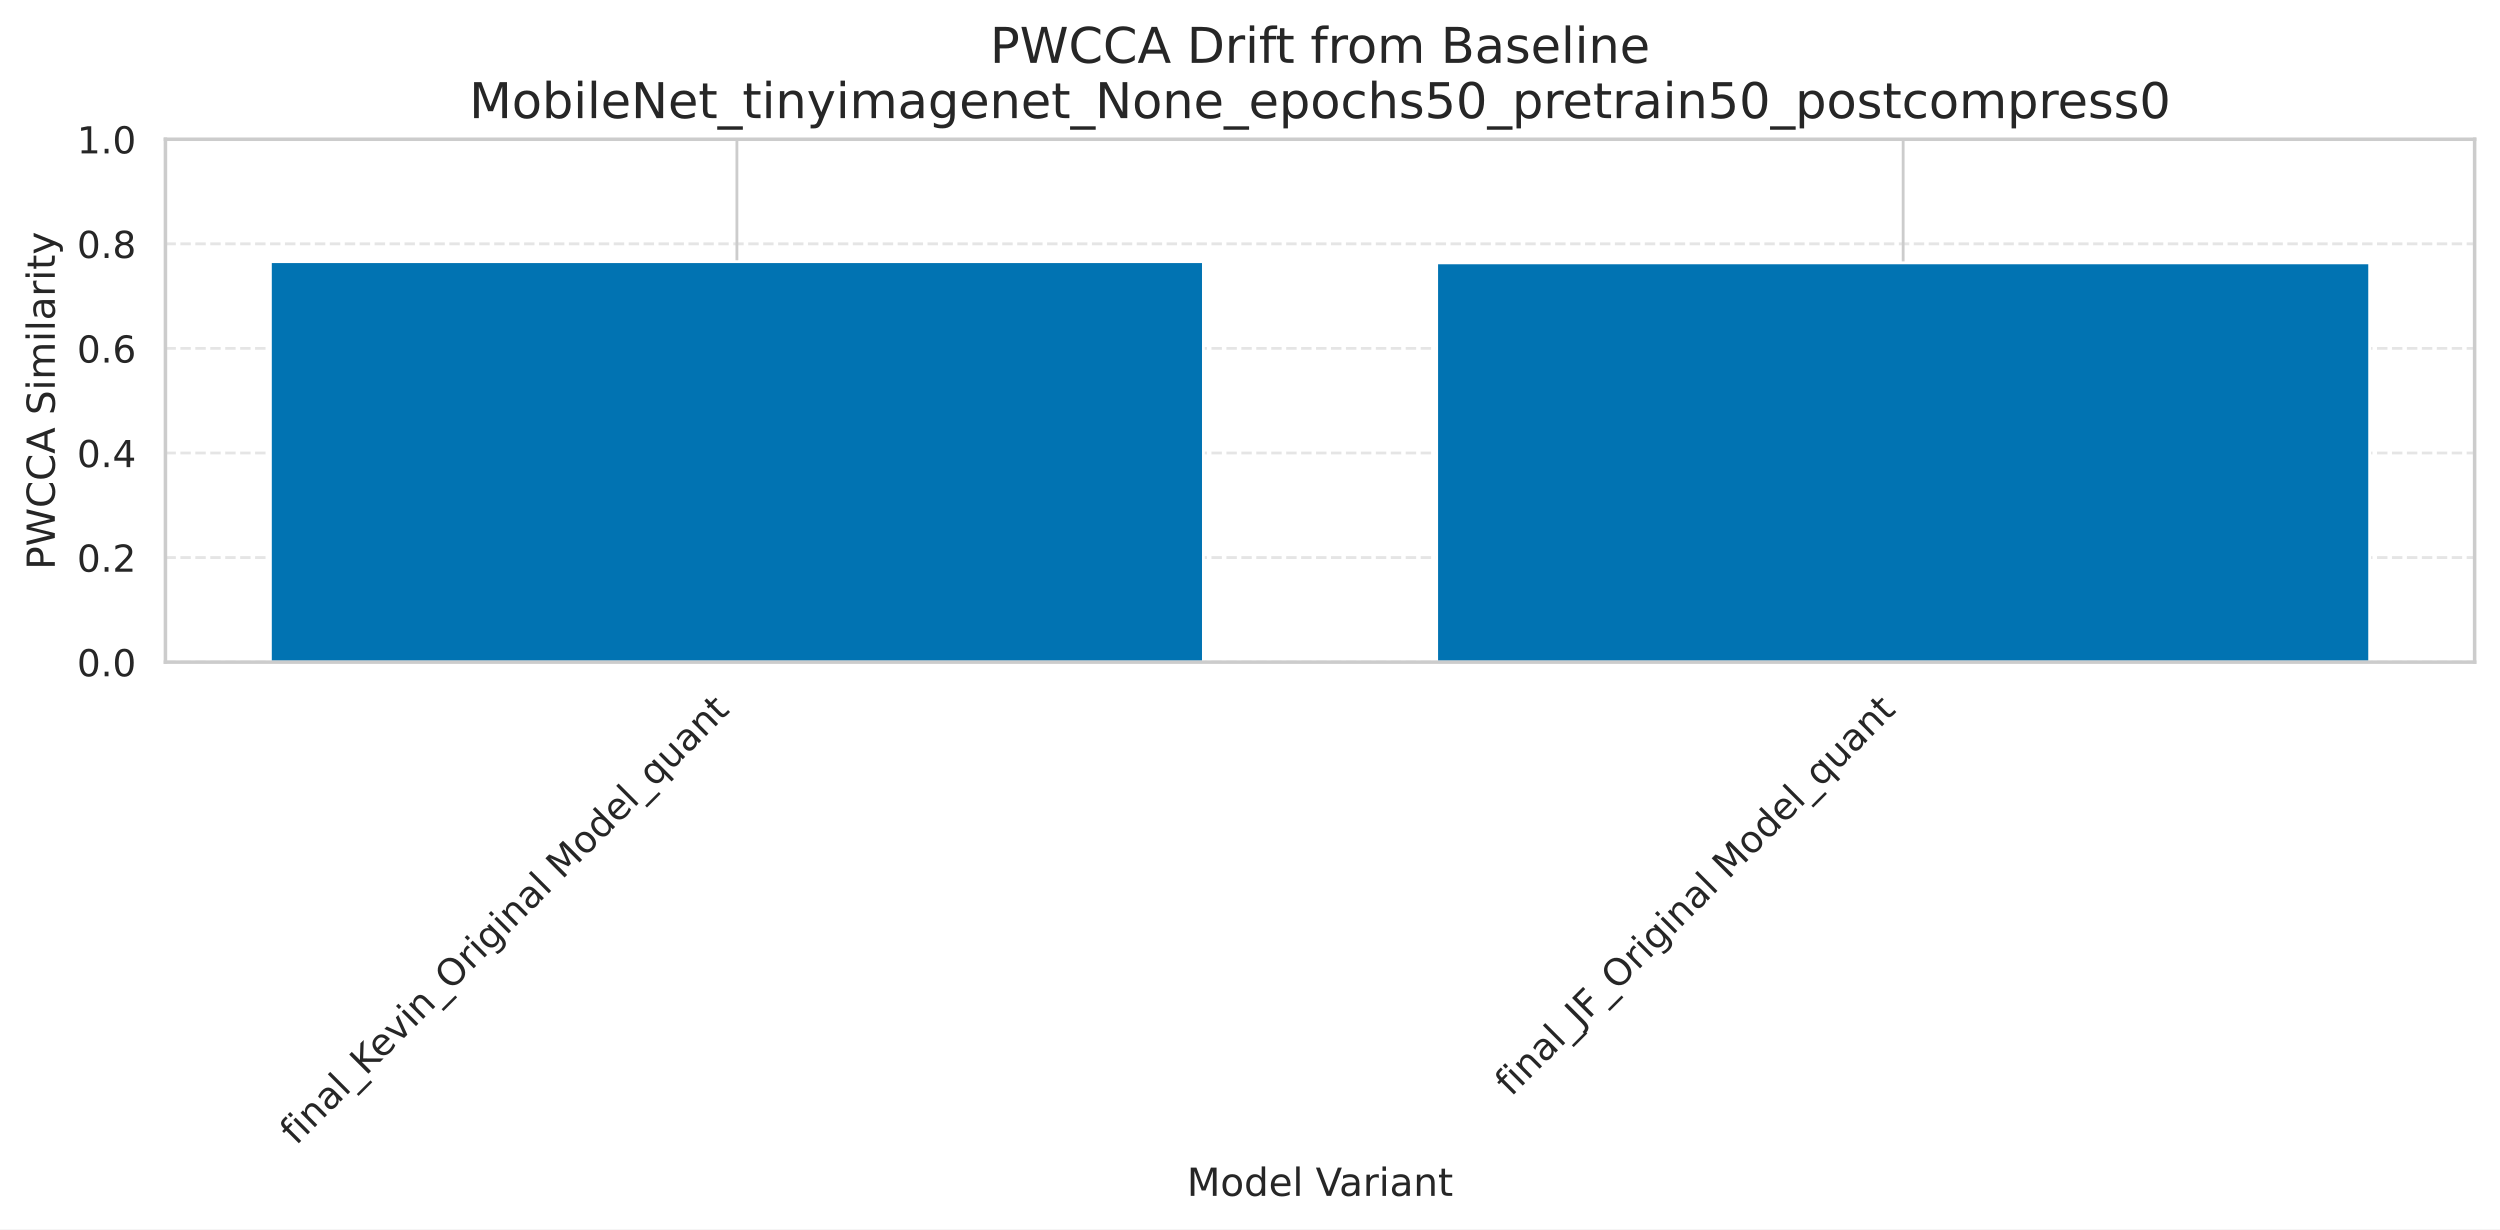
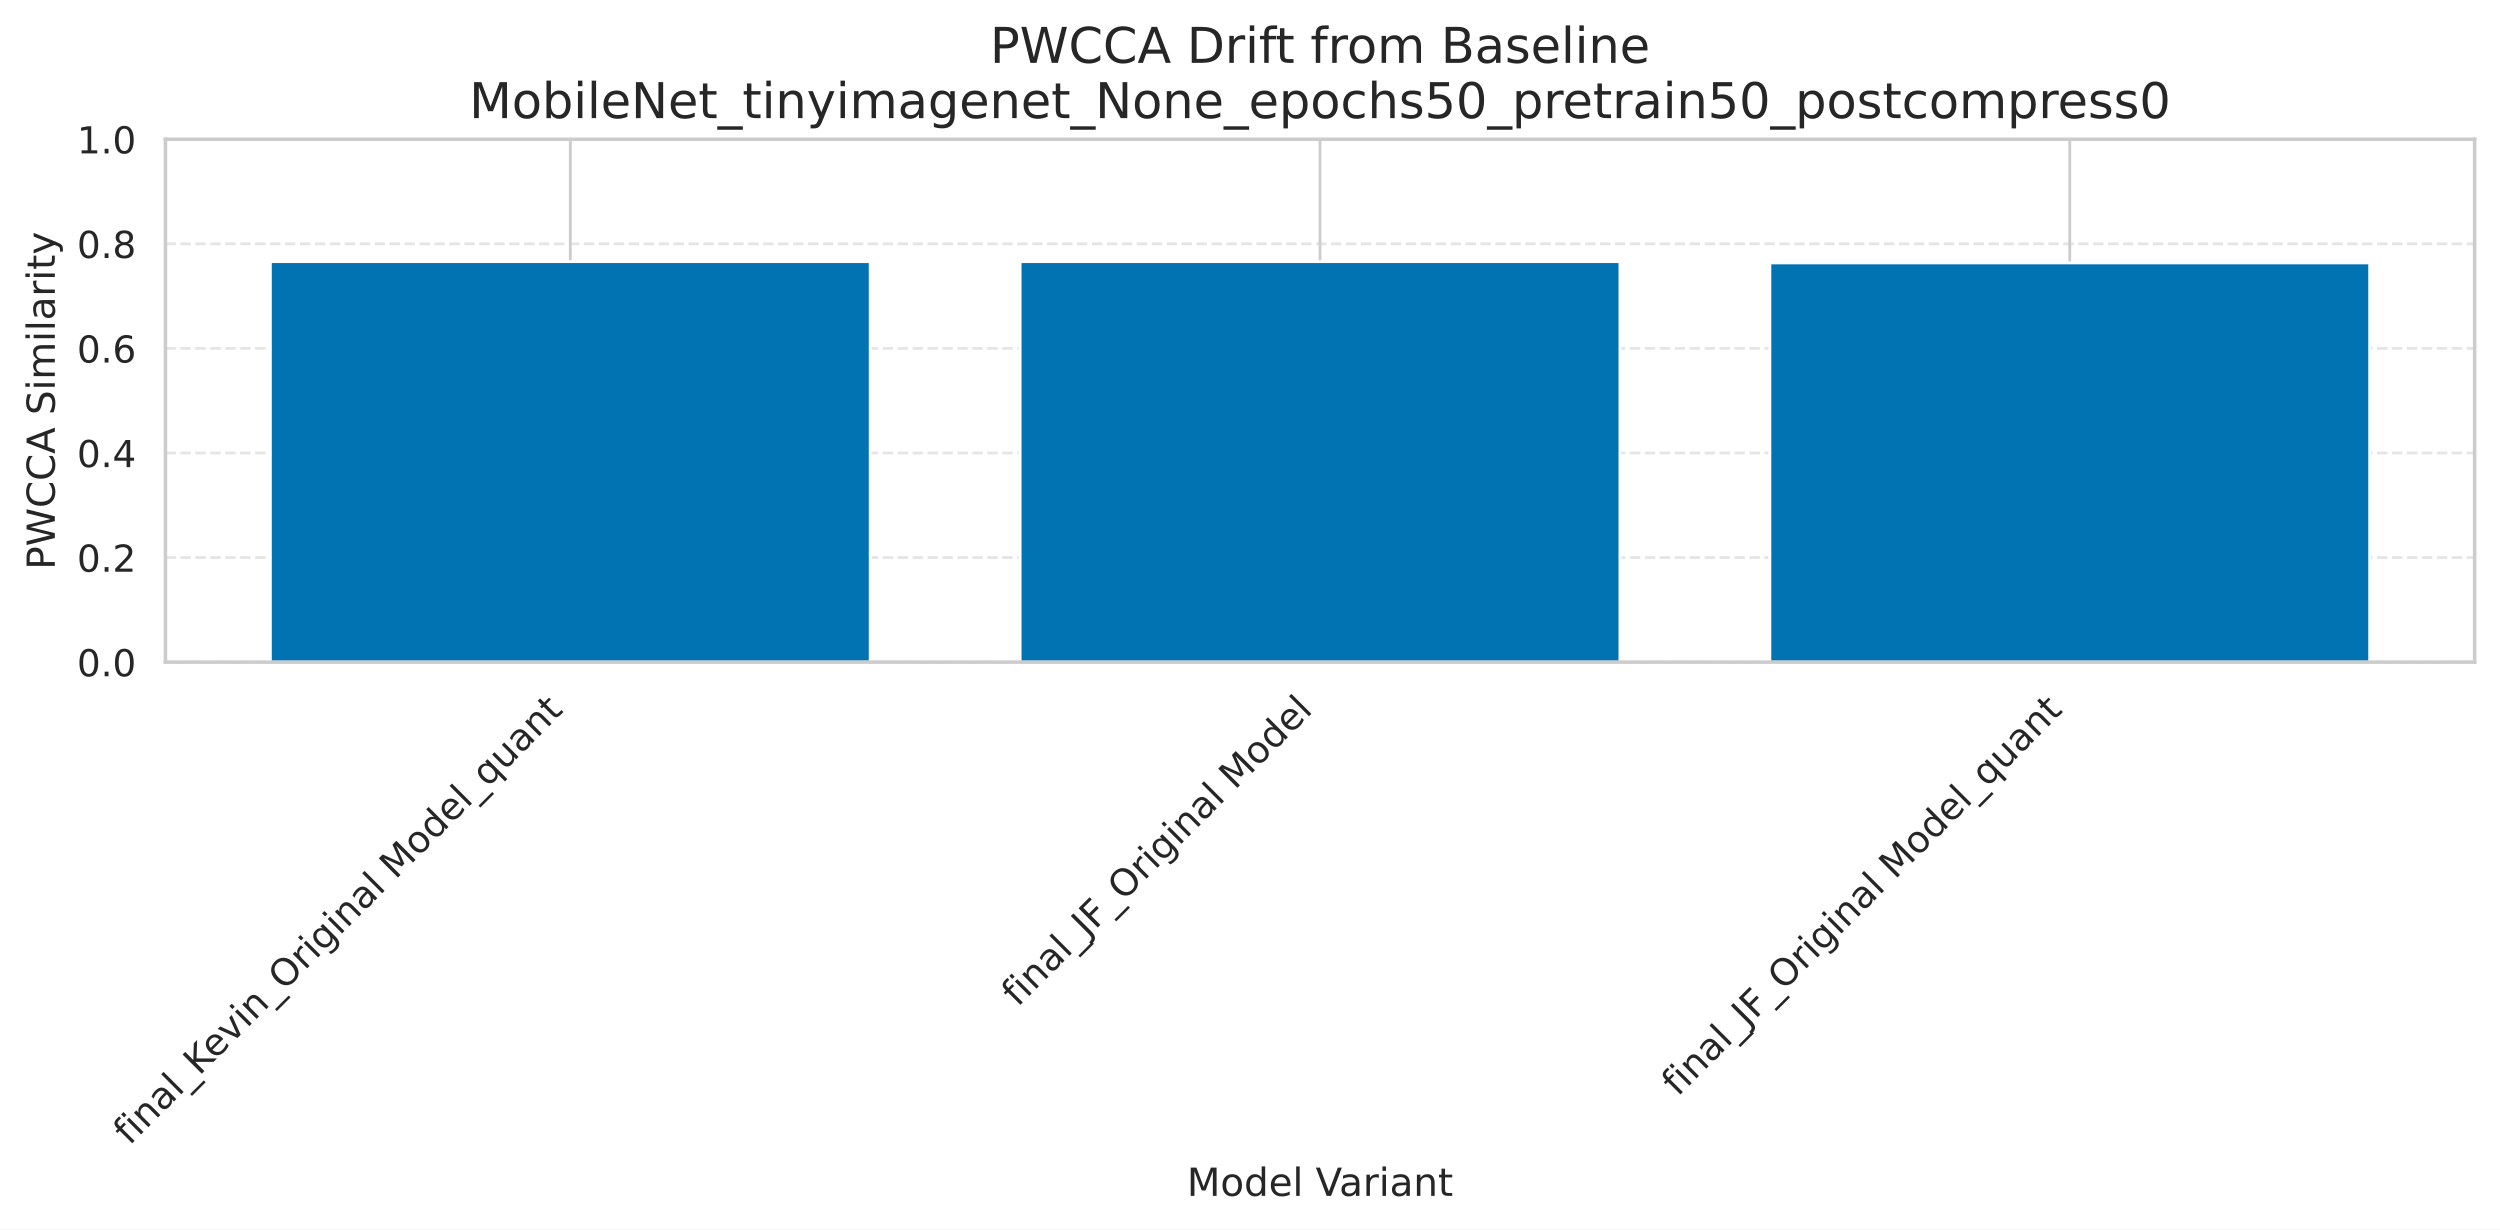
<svg xmlns="http://www.w3.org/2000/svg" xmlns:xlink="http://www.w3.org/1999/xlink" width="709.356pt" height="348.811pt" viewBox="0 0 709.356 348.811" version="1.1">
  <defs>
    <style type="text/css">*{stroke-linejoin: round; stroke-linecap: butt}</style>
  </defs>
  <g id="figure_1">
    <g id="patch_1">
      <path d="M 0 348.811  L 709.356 348.811  L 709.356 0  L 0 0  z " style="fill: #ffffff" />
    </g>
    <g id="axes_1">
      <g id="patch_2">
        <path d="M 46.94 187.879  L 702.156 187.879  L 702.156 39.515  L 46.94 39.515  z " style="fill: #ffffff" />
      </g>
      <g id="matplotlib.axis_1">
        <g id="xtick_1">
          <g id="line2d_1">
-             <path d="M 209.089 187.879  L 209.089 39.515  " clip-path="url(#pfbb8d141b7)" style="fill: none; stroke: #cccccc; stroke-width: 0.8; stroke-linecap: round" />
+             <path d="M 161.815 187.879  L 161.815 39.515  " clip-path="url(#pe1e73bb35a)" style="fill: none; stroke: #cccccc; stroke-width: 0.8; stroke-linecap: round" />
          </g>
          <g id="text_1">
-             <g style="fill: #262626" transform="translate(83.97653 325.2047) rotate(-45) scale(0.1056 -0.1056)">
+             <g style="fill: #262626" transform="translate(36.70259 325.2047) rotate(-45) scale(0.1056 -0.1056)">
              <defs>
                <path id="DejaVuSans-66" d="M 2375 4863  L 2375 4384  L 1825 4384  Q 1516 4384 1395 4259  Q 1275 4134 1275 3809  L 1275 3500  L 2222 3500  L 2222 3053  L 1275 3053  L 1275 0  L 697 0  L 697 3053  L 147 3053  L 147 3500  L 697 3500  L 697 3744  Q 697 4328 969 4595  Q 1241 4863 1831 4863  L 2375 4863  z " transform="scale(0.015625)" />
                <path id="DejaVuSans-69" d="M 603 3500  L 1178 3500  L 1178 0  L 603 0  L 603 3500  z M 603 4863  L 1178 4863  L 1178 4134  L 603 4134  L 603 4863  z " transform="scale(0.015625)" />
                <path id="DejaVuSans-6e" d="M 3513 2113  L 3513 0  L 2938 0  L 2938 2094  Q 2938 2591 2744 2837  Q 2550 3084 2163 3084  Q 1697 3084 1428 2787  Q 1159 2491 1159 1978  L 1159 0  L 581 0  L 581 3500  L 1159 3500  L 1159 2956  Q 1366 3272 1645 3428  Q 1925 3584 2291 3584  Q 2894 3584 3203 3211  Q 3513 2838 3513 2113  z " transform="scale(0.015625)" />
                <path id="DejaVuSans-61" d="M 2194 1759  Q 1497 1759 1228 1600  Q 959 1441 959 1056  Q 959 750 1161 570  Q 1363 391 1709 391  Q 2188 391 2477 730  Q 2766 1069 2766 1631  L 2766 1759  L 2194 1759  z M 3341 1997  L 3341 0  L 2766 0  L 2766 531  Q 2569 213 2275 61  Q 1981 -91 1556 -91  Q 1019 -91 701 211  Q 384 513 384 1019  Q 384 1609 779 1909  Q 1175 2209 1959 2209  L 2766 2209  L 2766 2266  Q 2766 2663 2505 2880  Q 2244 3097 1772 3097  Q 1472 3097 1187 3025  Q 903 2953 641 2809  L 641 3341  Q 956 3463 1253 3523  Q 1550 3584 1831 3584  Q 2591 3584 2966 3190  Q 3341 2797 3341 1997  z " transform="scale(0.015625)" />
                <path id="DejaVuSans-6c" d="M 603 4863  L 1178 4863  L 1178 0  L 603 0  L 603 4863  z " transform="scale(0.015625)" />
                <path id="DejaVuSans-5f" d="M 3263 -1063  L 3263 -1509  L -63 -1509  L -63 -1063  L 3263 -1063  z " transform="scale(0.015625)" />
                <path id="DejaVuSans-4b" d="M 628 4666  L 1259 4666  L 1259 2694  L 3353 4666  L 4166 4666  L 1850 2491  L 4331 0  L 3500 0  L 1259 2247  L 1259 0  L 628 0  L 628 4666  z " transform="scale(0.015625)" />
                <path id="DejaVuSans-65" d="M 3597 1894  L 3597 1613  L 953 1613  Q 991 1019 1311 708  Q 1631 397 2203 397  Q 2534 397 2845 478  Q 3156 559 3463 722  L 3463 178  Q 3153 47 2828 -22  Q 2503 -91 2169 -91  Q 1331 -91 842 396  Q 353 884 353 1716  Q 353 2575 817 3079  Q 1281 3584 2069 3584  Q 2775 3584 3186 3129  Q 3597 2675 3597 1894  z M 3022 2063  Q 3016 2534 2758 2815  Q 2500 3097 2075 3097  Q 1594 3097 1305 2825  Q 1016 2553 972 2059  L 3022 2063  z " transform="scale(0.015625)" />
                <path id="DejaVuSans-76" d="M 191 3500  L 800 3500  L 1894 563  L 2988 3500  L 3597 3500  L 2284 0  L 1503 0  L 191 3500  z " transform="scale(0.015625)" />
                <path id="DejaVuSans-4f" d="M 2522 4238  Q 1834 4238 1429 3725  Q 1025 3213 1025 2328  Q 1025 1447 1429 934  Q 1834 422 2522 422  Q 3209 422 3611 934  Q 4013 1447 4013 2328  Q 4013 3213 3611 3725  Q 3209 4238 2522 4238  z M 2522 4750  Q 3503 4750 4090 4092  Q 4678 3434 4678 2328  Q 4678 1225 4090 567  Q 3503 -91 2522 -91  Q 1538 -91 948 565  Q 359 1222 359 2328  Q 359 3434 948 4092  Q 1538 4750 2522 4750  z " transform="scale(0.015625)" />
                <path id="DejaVuSans-72" d="M 2631 2963  Q 2534 3019 2420 3045  Q 2306 3072 2169 3072  Q 1681 3072 1420 2755  Q 1159 2438 1159 1844  L 1159 0  L 581 0  L 581 3500  L 1159 3500  L 1159 2956  Q 1341 3275 1631 3429  Q 1922 3584 2338 3584  Q 2397 3584 2469 3576  Q 2541 3569 2628 3553  L 2631 2963  z " transform="scale(0.015625)" />
                <path id="DejaVuSans-67" d="M 2906 1791  Q 2906 2416 2648 2759  Q 2391 3103 1925 3103  Q 1463 3103 1205 2759  Q 947 2416 947 1791  Q 947 1169 1205 825  Q 1463 481 1925 481  Q 2391 481 2648 825  Q 2906 1169 2906 1791  z M 3481 434  Q 3481 -459 3084 -895  Q 2688 -1331 1869 -1331  Q 1566 -1331 1297 -1286  Q 1028 -1241 775 -1147  L 775 -588  Q 1028 -725 1275 -790  Q 1522 -856 1778 -856  Q 2344 -856 2625 -561  Q 2906 -266 2906 331  L 2906 616  Q 2728 306 2450 153  Q 2172 0 1784 0  Q 1141 0 747 490  Q 353 981 353 1791  Q 353 2603 747 3093  Q 1141 3584 1784 3584  Q 2172 3584 2450 3431  Q 2728 3278 2906 2969  L 2906 3500  L 3481 3500  L 3481 434  z " transform="scale(0.015625)" />
                <path id="DejaVuSans-20" transform="scale(0.015625)" />
                <path id="DejaVuSans-4d" d="M 628 4666  L 1569 4666  L 2759 1491  L 3956 4666  L 4897 4666  L 4897 0  L 4281 0  L 4281 4097  L 3078 897  L 2444 897  L 1241 4097  L 1241 0  L 628 0  L 628 4666  z " transform="scale(0.015625)" />
                <path id="DejaVuSans-6f" d="M 1959 3097  Q 1497 3097 1228 2736  Q 959 2375 959 1747  Q 959 1119 1226 758  Q 1494 397 1959 397  Q 2419 397 2687 759  Q 2956 1122 2956 1747  Q 2956 2369 2687 2733  Q 2419 3097 1959 3097  z M 1959 3584  Q 2709 3584 3137 3096  Q 3566 2609 3566 1747  Q 3566 888 3137 398  Q 2709 -91 1959 -91  Q 1206 -91 779 398  Q 353 888 353 1747  Q 353 2609 779 3096  Q 1206 3584 1959 3584  z " transform="scale(0.015625)" />
                <path id="DejaVuSans-64" d="M 2906 2969  L 2906 4863  L 3481 4863  L 3481 0  L 2906 0  L 2906 525  Q 2725 213 2448 61  Q 2172 -91 1784 -91  Q 1150 -91 751 415  Q 353 922 353 1747  Q 353 2572 751 3078  Q 1150 3584 1784 3584  Q 2172 3584 2448 3432  Q 2725 3281 2906 2969  z M 947 1747  Q 947 1113 1208 752  Q 1469 391 1925 391  Q 2381 391 2643 752  Q 2906 1113 2906 1747  Q 2906 2381 2643 2742  Q 2381 3103 1925 3103  Q 1469 3103 1208 2742  Q 947 2381 947 1747  z " transform="scale(0.015625)" />
                <path id="DejaVuSans-71" d="M 947 1747  Q 947 1113 1208 752  Q 1469 391 1925 391  Q 2381 391 2643 752  Q 2906 1113 2906 1747  Q 2906 2381 2643 2742  Q 2381 3103 1925 3103  Q 1469 3103 1208 2742  Q 947 2381 947 1747  z M 2906 525  Q 2725 213 2448 61  Q 2172 -91 1784 -91  Q 1150 -91 751 415  Q 353 922 353 1747  Q 353 2572 751 3078  Q 1150 3584 1784 3584  Q 2172 3584 2448 3432  Q 2725 3281 2906 2969  L 2906 3500  L 3481 3500  L 3481 -1331  L 2906 -1331  L 2906 525  z " transform="scale(0.015625)" />
                <path id="DejaVuSans-75" d="M 544 1381  L 544 3500  L 1119 3500  L 1119 1403  Q 1119 906 1312 657  Q 1506 409 1894 409  Q 2359 409 2629 706  Q 2900 1003 2900 1516  L 2900 3500  L 3475 3500  L 3475 0  L 2900 0  L 2900 538  Q 2691 219 2414 64  Q 2138 -91 1772 -91  Q 1169 -91 856 284  Q 544 659 544 1381  z M 1991 3584  L 1991 3584  z " transform="scale(0.015625)" />
                <path id="DejaVuSans-74" d="M 1172 4494  L 1172 3500  L 2356 3500  L 2356 3053  L 1172 3053  L 1172 1153  Q 1172 725 1289 603  Q 1406 481 1766 481  L 2356 481  L 2356 0  L 1766 0  Q 1100 0 847 248  Q 594 497 594 1153  L 594 3053  L 172 3053  L 172 3500  L 594 3500  L 594 4494  L 1172 4494  z " transform="scale(0.015625)" />
              </defs>
              <use xlink:href="#DejaVuSans-66" />
              <use xlink:href="#DejaVuSans-69" transform="translate(35.20508 0)" />
              <use xlink:href="#DejaVuSans-6e" transform="translate(62.98828 0)" />
              <use xlink:href="#DejaVuSans-61" transform="translate(126.3672 0)" />
              <use xlink:href="#DejaVuSans-6c" transform="translate(187.6465 0)" />
              <use xlink:href="#DejaVuSans-5f" transform="translate(215.4297 0)" />
              <use xlink:href="#DejaVuSans-4b" transform="translate(265.4297 0)" />
              <use xlink:href="#DejaVuSans-65" transform="translate(326.0059 0)" />
              <use xlink:href="#DejaVuSans-76" transform="translate(387.5293 0)" />
              <use xlink:href="#DejaVuSans-69" transform="translate(446.709 0)" />
              <use xlink:href="#DejaVuSans-6e" transform="translate(474.4922 0)" />
              <use xlink:href="#DejaVuSans-5f" transform="translate(537.8711 0)" />
              <use xlink:href="#DejaVuSans-4f" transform="translate(587.8711 0)" />
              <use xlink:href="#DejaVuSans-72" transform="translate(666.582 0)" />
              <use xlink:href="#DejaVuSans-69" transform="translate(707.6953 0)" />
              <use xlink:href="#DejaVuSans-67" transform="translate(735.4785 0)" />
              <use xlink:href="#DejaVuSans-69" transform="translate(798.9551 0)" />
              <use xlink:href="#DejaVuSans-6e" transform="translate(826.7383 0)" />
              <use xlink:href="#DejaVuSans-61" transform="translate(890.1172 0)" />
              <use xlink:href="#DejaVuSans-6c" transform="translate(951.3965 0)" />
              <use xlink:href="#DejaVuSans-20" transform="translate(979.1797 0)" />
              <use xlink:href="#DejaVuSans-4d" transform="translate(1010.967 0)" />
              <use xlink:href="#DejaVuSans-6f" transform="translate(1097.246 0)" />
              <use xlink:href="#DejaVuSans-64" transform="translate(1158.428 0)" />
              <use xlink:href="#DejaVuSans-65" transform="translate(1221.904 0)" />
              <use xlink:href="#DejaVuSans-6c" transform="translate(1283.428 0)" />
              <use xlink:href="#DejaVuSans-5f" transform="translate(1311.211 0)" />
              <use xlink:href="#DejaVuSans-71" transform="translate(1361.211 0)" />
              <use xlink:href="#DejaVuSans-75" transform="translate(1424.688 0)" />
              <use xlink:href="#DejaVuSans-61" transform="translate(1488.066 0)" />
              <use xlink:href="#DejaVuSans-6e" transform="translate(1549.346 0)" />
              <use xlink:href="#DejaVuSans-74" transform="translate(1612.725 0)" />
            </g>
          </g>
        </g>
        <g id="xtick_2">
          <g id="line2d_2">
-             <path d="M 540.007 187.879  L 540.007 39.515  " clip-path="url(#pfbb8d141b7)" style="fill: none; stroke: #cccccc; stroke-width: 0.8; stroke-linecap: round" />
+             <path d="M 374.548 187.879  L 374.548 39.515  " clip-path="url(#pe1e73bb35a)" style="fill: none; stroke: #cccccc; stroke-width: 0.8; stroke-linecap: round" />
          </g>
          <g id="text_2">
-             <g style="fill: #262626" transform="translate(428.7408 311.358) rotate(-45) scale(0.1056 -0.1056)">
+             <g style="fill: #262626" transform="translate(288.7237 285.9164) rotate(-45) scale(0.1056 -0.1056)">
              <defs>
                <path id="DejaVuSans-4a" d="M 628 4666  L 1259 4666  L 1259 325  Q 1259 -519 939 -900  Q 619 -1281 -91 -1281  L -331 -1281  L -331 -750  L -134 -750  Q 284 -750 456 -515  Q 628 -281 628 325  L 628 4666  z " transform="scale(0.015625)" />
                <path id="DejaVuSans-46" d="M 628 4666  L 3309 4666  L 3309 4134  L 1259 4134  L 1259 2759  L 3109 2759  L 3109 2228  L 1259 2228  L 1259 0  L 628 0  L 628 4666  z " transform="scale(0.015625)" />
              </defs>
+               <use xlink:href="#DejaVuSans-66" />
+               <use xlink:href="#DejaVuSans-69" transform="translate(35.20508 0)" />
+               <use xlink:href="#DejaVuSans-6e" transform="translate(62.98828 0)" />
+               <use xlink:href="#DejaVuSans-61" transform="translate(126.3672 0)" />
+               <use xlink:href="#DejaVuSans-6c" transform="translate(187.6465 0)" />
+               <use xlink:href="#DejaVuSans-5f" transform="translate(215.4297 0)" />
+               <use xlink:href="#DejaVuSans-4a" transform="translate(265.4297 0)" />
+               <use xlink:href="#DejaVuSans-46" transform="translate(294.9219 0)" />
+               <use xlink:href="#DejaVuSans-5f" transform="translate(352.4414 0)" />
+               <use xlink:href="#DejaVuSans-4f" transform="translate(402.4414 0)" />
+               <use xlink:href="#DejaVuSans-72" transform="translate(481.1523 0)" />
+               <use xlink:href="#DejaVuSans-69" transform="translate(522.2656 0)" />
+               <use xlink:href="#DejaVuSans-67" transform="translate(550.0488 0)" />
+               <use xlink:href="#DejaVuSans-69" transform="translate(613.5254 0)" />
+               <use xlink:href="#DejaVuSans-6e" transform="translate(641.3086 0)" />
+               <use xlink:href="#DejaVuSans-61" transform="translate(704.6875 0)" />
+               <use xlink:href="#DejaVuSans-6c" transform="translate(765.9668 0)" />
+               <use xlink:href="#DejaVuSans-20" transform="translate(793.75 0)" />
+               <use xlink:href="#DejaVuSans-4d" transform="translate(825.5371 0)" />
+               <use xlink:href="#DejaVuSans-6f" transform="translate(911.8164 0)" />
+               <use xlink:href="#DejaVuSans-64" transform="translate(972.998 0)" />
+               <use xlink:href="#DejaVuSans-65" transform="translate(1036.475 0)" />
+               <use xlink:href="#DejaVuSans-6c" transform="translate(1097.998 0)" />
+             </g>
+           </g>
+         </g>
+         <g id="xtick_3">
+           <g id="line2d_3">
+             <path d="M 587.281 187.879  L 587.281 39.515  " clip-path="url(#pe1e73bb35a)" style="fill: none; stroke: #cccccc; stroke-width: 0.8; stroke-linecap: round" />
+           </g>
+           <g id="text_3">
+             <g style="fill: #262626" transform="translate(476.0148 311.358) rotate(-45) scale(0.1056 -0.1056)">
              <use xlink:href="#DejaVuSans-66" />
              <use xlink:href="#DejaVuSans-69" transform="translate(35.20508 0)" />
              <use xlink:href="#DejaVuSans-6e" transform="translate(62.98828 0)" />
              <use xlink:href="#DejaVuSans-61" transform="translate(126.3672 0)" />
              <use xlink:href="#DejaVuSans-6c" transform="translate(187.6465 0)" />
              <use xlink:href="#DejaVuSans-5f" transform="translate(215.4297 0)" />
              <use xlink:href="#DejaVuSans-4a" transform="translate(265.4297 0)" />
              <use xlink:href="#DejaVuSans-46" transform="translate(294.9219 0)" />
              <use xlink:href="#DejaVuSans-5f" transform="translate(352.4414 0)" />
              <use xlink:href="#DejaVuSans-4f" transform="translate(402.4414 0)" />
              <use xlink:href="#DejaVuSans-72" transform="translate(481.1523 0)" />
              <use xlink:href="#DejaVuSans-69" transform="translate(522.2656 0)" />
              <use xlink:href="#DejaVuSans-67" transform="translate(550.0488 0)" />
              <use xlink:href="#DejaVuSans-69" transform="translate(613.5254 0)" />
              <use xlink:href="#DejaVuSans-6e" transform="translate(641.3086 0)" />
              <use xlink:href="#DejaVuSans-61" transform="translate(704.6875 0)" />
              <use xlink:href="#DejaVuSans-6c" transform="translate(765.9668 0)" />
              <use xlink:href="#DejaVuSans-20" transform="translate(793.75 0)" />
              <use xlink:href="#DejaVuSans-4d" transform="translate(825.5371 0)" />
              <use xlink:href="#DejaVuSans-6f" transform="translate(911.8164 0)" />
              <use xlink:href="#DejaVuSans-64" transform="translate(972.998 0)" />
              <use xlink:href="#DejaVuSans-65" transform="translate(1036.475 0)" />
              <use xlink:href="#DejaVuSans-6c" transform="translate(1097.998 0)" />
              <use xlink:href="#DejaVuSans-5f" transform="translate(1125.781 0)" />
              <use xlink:href="#DejaVuSans-71" transform="translate(1175.781 0)" />
              <use xlink:href="#DejaVuSans-75" transform="translate(1239.258 0)" />
              <use xlink:href="#DejaVuSans-61" transform="translate(1302.637 0)" />
              <use xlink:href="#DejaVuSans-6e" transform="translate(1363.916 0)" />
              <use xlink:href="#DejaVuSans-74" transform="translate(1427.295 0)" />
            </g>
          </g>
        </g>
-         <g id="text_3">
+         <g id="text_4">
          <g style="fill: #262626" transform="translate(336.7776 339.3236) scale(0.11 -0.11)">
            <defs>
              <path id="DejaVuSans-56" d="M 1831 0  L 50 4666  L 709 4666  L 2188 738  L 3669 4666  L 4325 4666  L 2547 0  L 1831 0  z " transform="scale(0.015625)" />
            </defs>
            <use xlink:href="#DejaVuSans-4d" />
            <use xlink:href="#DejaVuSans-6f" transform="translate(86.2793 0)" />
            <use xlink:href="#DejaVuSans-64" transform="translate(147.4609 0)" />
            <use xlink:href="#DejaVuSans-65" transform="translate(210.9375 0)" />
            <use xlink:href="#DejaVuSans-6c" transform="translate(272.4609 0)" />
            <use xlink:href="#DejaVuSans-20" transform="translate(300.2441 0)" />
            <use xlink:href="#DejaVuSans-56" transform="translate(332.0312 0)" />
            <use xlink:href="#DejaVuSans-61" transform="translate(392.6895 0)" />
            <use xlink:href="#DejaVuSans-72" transform="translate(453.9688 0)" />
            <use xlink:href="#DejaVuSans-69" transform="translate(495.082 0)" />
            <use xlink:href="#DejaVuSans-61" transform="translate(522.8652 0)" />
            <use xlink:href="#DejaVuSans-6e" transform="translate(584.1445 0)" />
            <use xlink:href="#DejaVuSans-74" transform="translate(647.5234 0)" />
          </g>
        </g>
      </g>
      <g id="matplotlib.axis_2">
        <g id="ytick_1">
-           <g id="line2d_3">
-             <path d="M 46.94 187.879  L 702.156 187.879  " clip-path="url(#pfbb8d141b7)" style="fill: none; stroke-dasharray: 2.96,1.28; stroke-dashoffset: 0; stroke: #cccccc; stroke-opacity: 0.5; stroke-width: 0.8" />
-           </g>
-           <g id="text_4">
+           <g id="line2d_4">
+             <path d="M 46.94 187.879  L 702.156 187.879  " clip-path="url(#pe1e73bb35a)" style="fill: none; stroke-dasharray: 2.96,1.28; stroke-dashoffset: 0; stroke: #cccccc; stroke-opacity: 0.5; stroke-width: 0.8" />
+           </g>
+           <g id="text_5">
            <g style="fill: #262626" transform="translate(21.84594 191.8908) scale(0.1056 -0.1056)">
              <defs>
                <path id="DejaVuSans-30" d="M 2034 4250  Q 1547 4250 1301 3770  Q 1056 3291 1056 2328  Q 1056 1369 1301 889  Q 1547 409 2034 409  Q 2525 409 2770 889  Q 3016 1369 3016 2328  Q 3016 3291 2770 3770  Q 2525 4250 2034 4250  z M 2034 4750  Q 2819 4750 3233 4129  Q 3647 3509 3647 2328  Q 3647 1150 3233 529  Q 2819 -91 2034 -91  Q 1250 -91 836 529  Q 422 1150 422 2328  Q 422 3509 836 4129  Q 1250 4750 2034 4750  z " transform="scale(0.015625)" />
                <path id="DejaVuSans-2e" d="M 684 794  L 1344 794  L 1344 0  L 684 0  L 684 794  z " transform="scale(0.015625)" />
              </defs>
              <use xlink:href="#DejaVuSans-30" />
              <use xlink:href="#DejaVuSans-2e" transform="translate(63.62305 0)" />
              <use xlink:href="#DejaVuSans-30" transform="translate(95.41016 0)" />
            </g>
          </g>
        </g>
        <g id="ytick_2">
-           <g id="line2d_4">
-             <path d="M 46.94 158.206  L 702.156 158.206  " clip-path="url(#pfbb8d141b7)" style="fill: none; stroke-dasharray: 2.96,1.28; stroke-dashoffset: 0; stroke: #cccccc; stroke-opacity: 0.5; stroke-width: 0.8" />
-           </g>
-           <g id="text_5">
+           <g id="line2d_5">
+             <path d="M 46.94 158.206  L 702.156 158.206  " clip-path="url(#pe1e73bb35a)" style="fill: none; stroke-dasharray: 2.96,1.28; stroke-dashoffset: 0; stroke: #cccccc; stroke-opacity: 0.5; stroke-width: 0.8" />
+           </g>
+           <g id="text_6">
            <g style="fill: #262626" transform="translate(21.84594 162.218) scale(0.1056 -0.1056)">
              <defs>
                <path id="DejaVuSans-32" d="M 1228 531  L 3431 531  L 3431 0  L 469 0  L 469 531  Q 828 903 1448 1529  Q 2069 2156 2228 2338  Q 2531 2678 2651 2914  Q 2772 3150 2772 3378  Q 2772 3750 2511 3984  Q 2250 4219 1831 4219  Q 1534 4219 1204 4116  Q 875 4013 500 3803  L 500 4441  Q 881 4594 1212 4672  Q 1544 4750 1819 4750  Q 2544 4750 2975 4387  Q 3406 4025 3406 3419  Q 3406 3131 3298 2873  Q 3191 2616 2906 2266  Q 2828 2175 2409 1742  Q 1991 1309 1228 531  z " transform="scale(0.015625)" />
              </defs>
              <use xlink:href="#DejaVuSans-30" />
              <use xlink:href="#DejaVuSans-2e" transform="translate(63.62305 0)" />
              <use xlink:href="#DejaVuSans-32" transform="translate(95.41016 0)" />
            </g>
          </g>
        </g>
        <g id="ytick_3">
-           <g id="line2d_5">
-             <path d="M 46.94 128.533  L 702.156 128.533  " clip-path="url(#pfbb8d141b7)" style="fill: none; stroke-dasharray: 2.96,1.28; stroke-dashoffset: 0; stroke: #cccccc; stroke-opacity: 0.5; stroke-width: 0.8" />
-           </g>
-           <g id="text_6">
+           <g id="line2d_6">
+             <path d="M 46.94 128.533  L 702.156 128.533  " clip-path="url(#pe1e73bb35a)" style="fill: none; stroke-dasharray: 2.96,1.28; stroke-dashoffset: 0; stroke: #cccccc; stroke-opacity: 0.5; stroke-width: 0.8" />
+           </g>
+           <g id="text_7">
            <g style="fill: #262626" transform="translate(21.84594 132.5452) scale(0.1056 -0.1056)">
              <defs>
                <path id="DejaVuSans-34" d="M 2419 4116  L 825 1625  L 2419 1625  L 2419 4116  z M 2253 4666  L 3047 4666  L 3047 1625  L 3713 1625  L 3713 1100  L 3047 1100  L 3047 0  L 2419 0  L 2419 1100  L 313 1100  L 313 1709  L 2253 4666  z " transform="scale(0.015625)" />
              </defs>
              <use xlink:href="#DejaVuSans-30" />
              <use xlink:href="#DejaVuSans-2e" transform="translate(63.62305 0)" />
              <use xlink:href="#DejaVuSans-34" transform="translate(95.41016 0)" />
            </g>
          </g>
        </g>
        <g id="ytick_4">
-           <g id="line2d_6">
-             <path d="M 46.94 98.86  L 702.156 98.86  " clip-path="url(#pfbb8d141b7)" style="fill: none; stroke-dasharray: 2.96,1.28; stroke-dashoffset: 0; stroke: #cccccc; stroke-opacity: 0.5; stroke-width: 0.8" />
-           </g>
-           <g id="text_7">
+           <g id="line2d_7">
+             <path d="M 46.94 98.86  L 702.156 98.86  " clip-path="url(#pe1e73bb35a)" style="fill: none; stroke-dasharray: 2.96,1.28; stroke-dashoffset: 0; stroke: #cccccc; stroke-opacity: 0.5; stroke-width: 0.8" />
+           </g>
+           <g id="text_8">
            <g style="fill: #262626" transform="translate(21.84594 102.8723) scale(0.1056 -0.1056)">
              <defs>
                <path id="DejaVuSans-36" d="M 2113 2584  Q 1688 2584 1439 2293  Q 1191 2003 1191 1497  Q 1191 994 1439 701  Q 1688 409 2113 409  Q 2538 409 2786 701  Q 3034 994 3034 1497  Q 3034 2003 2786 2293  Q 2538 2584 2113 2584  z M 3366 4563  L 3366 3988  Q 3128 4100 2886 4159  Q 2644 4219 2406 4219  Q 1781 4219 1451 3797  Q 1122 3375 1075 2522  Q 1259 2794 1537 2939  Q 1816 3084 2150 3084  Q 2853 3084 3261 2657  Q 3669 2231 3669 1497  Q 3669 778 3244 343  Q 2819 -91 2113 -91  Q 1303 -91 875 529  Q 447 1150 447 2328  Q 447 3434 972 4092  Q 1497 4750 2381 4750  Q 2619 4750 2861 4703  Q 3103 4656 3366 4563  z " transform="scale(0.015625)" />
              </defs>
              <use xlink:href="#DejaVuSans-30" />
              <use xlink:href="#DejaVuSans-2e" transform="translate(63.62305 0)" />
              <use xlink:href="#DejaVuSans-36" transform="translate(95.41016 0)" />
            </g>
          </g>
        </g>
        <g id="ytick_5">
-           <g id="line2d_7">
-             <path d="M 46.94 69.188  L 702.156 69.188  " clip-path="url(#pfbb8d141b7)" style="fill: none; stroke-dasharray: 2.96,1.28; stroke-dashoffset: 0; stroke: #cccccc; stroke-opacity: 0.5; stroke-width: 0.8" />
-           </g>
-           <g id="text_8">
+           <g id="line2d_8">
+             <path d="M 46.94 69.188  L 702.156 69.188  " clip-path="url(#pe1e73bb35a)" style="fill: none; stroke-dasharray: 2.96,1.28; stroke-dashoffset: 0; stroke: #cccccc; stroke-opacity: 0.5; stroke-width: 0.8" />
+           </g>
+           <g id="text_9">
            <g style="fill: #262626" transform="translate(21.84594 73.19954) scale(0.1056 -0.1056)">
              <defs>
                <path id="DejaVuSans-38" d="M 2034 2216  Q 1584 2216 1326 1975  Q 1069 1734 1069 1313  Q 1069 891 1326 650  Q 1584 409 2034 409  Q 2484 409 2743 651  Q 3003 894 3003 1313  Q 3003 1734 2745 1975  Q 2488 2216 2034 2216  z M 1403 2484  Q 997 2584 770 2862  Q 544 3141 544 3541  Q 544 4100 942 4425  Q 1341 4750 2034 4750  Q 2731 4750 3128 4425  Q 3525 4100 3525 3541  Q 3525 3141 3298 2862  Q 3072 2584 2669 2484  Q 3125 2378 3379 2068  Q 3634 1759 3634 1313  Q 3634 634 3220 271  Q 2806 -91 2034 -91  Q 1263 -91 848 271  Q 434 634 434 1313  Q 434 1759 690 2068  Q 947 2378 1403 2484  z M 1172 3481  Q 1172 3119 1398 2916  Q 1625 2713 2034 2713  Q 2441 2713 2670 2916  Q 2900 3119 2900 3481  Q 2900 3844 2670 4047  Q 2441 4250 2034 4250  Q 1625 4250 1398 4047  Q 1172 3844 1172 3481  z " transform="scale(0.015625)" />
              </defs>
              <use xlink:href="#DejaVuSans-30" />
              <use xlink:href="#DejaVuSans-2e" transform="translate(63.62305 0)" />
              <use xlink:href="#DejaVuSans-38" transform="translate(95.41016 0)" />
            </g>
          </g>
        </g>
        <g id="ytick_6">
-           <g id="line2d_8">
-             <path d="M 46.94 39.515  L 702.156 39.515  " clip-path="url(#pfbb8d141b7)" style="fill: none; stroke-dasharray: 2.96,1.28; stroke-dashoffset: 0; stroke: #cccccc; stroke-opacity: 0.5; stroke-width: 0.8" />
-           </g>
-           <g id="text_9">
+           <g id="line2d_9">
+             <path d="M 46.94 39.515  L 702.156 39.515  " clip-path="url(#pe1e73bb35a)" style="fill: none; stroke-dasharray: 2.96,1.28; stroke-dashoffset: 0; stroke: #cccccc; stroke-opacity: 0.5; stroke-width: 0.8" />
+           </g>
+           <g id="text_10">
            <g style="fill: #262626" transform="translate(21.84594 43.52672) scale(0.1056 -0.1056)">
              <defs>
                <path id="DejaVuSans-31" d="M 794 531  L 1825 531  L 1825 4091  L 703 3866  L 703 4441  L 1819 4666  L 2450 4666  L 2450 531  L 3481 531  L 3481 0  L 794 0  L 794 531  z " transform="scale(0.015625)" />
              </defs>
              <use xlink:href="#DejaVuSans-31" />
              <use xlink:href="#DejaVuSans-2e" transform="translate(63.62305 0)" />
              <use xlink:href="#DejaVuSans-30" transform="translate(95.41016 0)" />
            </g>
          </g>
        </g>
-         <g id="text_10">
+         <g id="text_11">
          <g style="fill: #262626" transform="translate(15.55828 161.6465) rotate(-90) scale(0.11 -0.11)">
            <defs>
              <path id="DejaVuSans-50" d="M 1259 4147  L 1259 2394  L 2053 2394  Q 2494 2394 2734 2622  Q 2975 2850 2975 3272  Q 2975 3691 2734 3919  Q 2494 4147 2053 4147  L 1259 4147  z M 628 4666  L 2053 4666  Q 2838 4666 3239 4311  Q 3641 3956 3641 3272  Q 3641 2581 3239 2228  Q 2838 1875 2053 1875  L 1259 1875  L 1259 0  L 628 0  L 628 4666  z " transform="scale(0.015625)" />
              <path id="DejaVuSans-57" d="M 213 4666  L 850 4666  L 1831 722  L 2809 4666  L 3519 4666  L 4500 722  L 5478 4666  L 6119 4666  L 4947 0  L 4153 0  L 3169 4050  L 2175 0  L 1381 0  L 213 4666  z " transform="scale(0.015625)" />
              <path id="DejaVuSans-43" d="M 4122 4306  L 4122 3641  Q 3803 3938 3442 4084  Q 3081 4231 2675 4231  Q 1875 4231 1450 3742  Q 1025 3253 1025 2328  Q 1025 1406 1450 917  Q 1875 428 2675 428  Q 3081 428 3442 575  Q 3803 722 4122 1019  L 4122 359  Q 3791 134 3420 21  Q 3050 -91 2638 -91  Q 1578 -91 968 557  Q 359 1206 359 2328  Q 359 3453 968 4101  Q 1578 4750 2638 4750  Q 3056 4750 3426 4639  Q 3797 4528 4122 4306  z " transform="scale(0.015625)" />
              <path id="DejaVuSans-41" d="M 2188 4044  L 1331 1722  L 3047 1722  L 2188 4044  z M 1831 4666  L 2547 4666  L 4325 0  L 3669 0  L 3244 1197  L 1141 1197  L 716 0  L 50 0  L 1831 4666  z " transform="scale(0.015625)" />
              <path id="DejaVuSans-53" d="M 3425 4513  L 3425 3897  Q 3066 4069 2747 4153  Q 2428 4238 2131 4238  Q 1616 4238 1336 4038  Q 1056 3838 1056 3469  Q 1056 3159 1242 3001  Q 1428 2844 1947 2747  L 2328 2669  Q 3034 2534 3370 2195  Q 3706 1856 3706 1288  Q 3706 609 3251 259  Q 2797 -91 1919 -91  Q 1588 -91 1214 -16  Q 841 59 441 206  L 441 856  Q 825 641 1194 531  Q 1563 422 1919 422  Q 2459 422 2753 634  Q 3047 847 3047 1241  Q 3047 1584 2836 1778  Q 2625 1972 2144 2069  L 1759 2144  Q 1053 2284 737 2584  Q 422 2884 422 3419  Q 422 4038 858 4394  Q 1294 4750 2059 4750  Q 2388 4750 2728 4690  Q 3069 4631 3425 4513  z " transform="scale(0.015625)" />
              <path id="DejaVuSans-6d" d="M 3328 2828  Q 3544 3216 3844 3400  Q 4144 3584 4550 3584  Q 5097 3584 5394 3201  Q 5691 2819 5691 2113  L 5691 0  L 5113 0  L 5113 2094  Q 5113 2597 4934 2840  Q 4756 3084 4391 3084  Q 3944 3084 3684 2787  Q 3425 2491 3425 1978  L 3425 0  L 2847 0  L 2847 2094  Q 2847 2600 2669 2842  Q 2491 3084 2119 3084  Q 1678 3084 1418 2786  Q 1159 2488 1159 1978  L 1159 0  L 581 0  L 581 3500  L 1159 3500  L 1159 2956  Q 1356 3278 1631 3431  Q 1906 3584 2284 3584  Q 2666 3584 2933 3390  Q 3200 3197 3328 2828  z " transform="scale(0.015625)" />
              <path id="DejaVuSans-79" d="M 2059 -325  Q 1816 -950 1584 -1140  Q 1353 -1331 966 -1331  L 506 -1331  L 506 -850  L 844 -850  Q 1081 -850 1212 -737  Q 1344 -625 1503 -206  L 1606 56  L 191 3500  L 800 3500  L 1894 763  L 2988 3500  L 3597 3500  L 2059 -325  z " transform="scale(0.015625)" />
            </defs>
            <use xlink:href="#DejaVuSans-50" />
            <use xlink:href="#DejaVuSans-57" transform="translate(60.30273 0)" />
            <use xlink:href="#DejaVuSans-43" transform="translate(159.1797 0)" />
            <use xlink:href="#DejaVuSans-43" transform="translate(229.0039 0)" />
            <use xlink:href="#DejaVuSans-41" transform="translate(298.8281 0)" />
            <use xlink:href="#DejaVuSans-20" transform="translate(367.2363 0)" />
            <use xlink:href="#DejaVuSans-53" transform="translate(399.0234 0)" />
            <use xlink:href="#DejaVuSans-69" transform="translate(462.5 0)" />
            <use xlink:href="#DejaVuSans-6d" transform="translate(490.2832 0)" />
            <use xlink:href="#DejaVuSans-69" transform="translate(587.6953 0)" />
            <use xlink:href="#DejaVuSans-6c" transform="translate(615.4785 0)" />
            <use xlink:href="#DejaVuSans-61" transform="translate(643.2617 0)" />
            <use xlink:href="#DejaVuSans-72" transform="translate(704.541 0)" />
            <use xlink:href="#DejaVuSans-69" transform="translate(745.6543 0)" />
            <use xlink:href="#DejaVuSans-74" transform="translate(773.4375 0)" />
            <use xlink:href="#DejaVuSans-79" transform="translate(812.6465 0)" />
          </g>
        </g>
      </g>
      <g id="patch_3">
-         <path d="M 76.722 187.879  L 341.456 187.879  L 341.456 74.243  L 76.722 74.243  z " clip-path="url(#pfbb8d141b7)" style="fill: #0173b2; stroke: #ffffff; stroke-width: 0.8; stroke-linejoin: miter" />
+         <path d="M 76.722 187.879  L 246.908 187.879  L 246.908 74.239  L 76.722 74.239  z " clip-path="url(#pe1e73bb35a)" style="fill: #0173b2; stroke: #ffffff; stroke-width: 0.8; stroke-linejoin: miter" />
      </g>
      <g id="patch_4">
-         <path d="M 407.64 187.879  L 672.374 187.879  L 672.374 74.577  L 407.64 74.577  z " clip-path="url(#pfbb8d141b7)" style="fill: #0173b2; stroke: #ffffff; stroke-width: 0.8; stroke-linejoin: miter" />
+         <path d="M 289.455 187.879  L 459.641 187.879  L 459.641 74.245  L 289.455 74.245  z " clip-path="url(#pe1e73bb35a)" style="fill: #0173b2; stroke: #ffffff; stroke-width: 0.8; stroke-linejoin: miter" />
      </g>
      <g id="patch_5">
+         <path d="M 502.188 187.879  L 672.374 187.879  L 672.374 74.595  L 502.188 74.595  z " clip-path="url(#pe1e73bb35a)" style="fill: #0173b2; stroke: #ffffff; stroke-width: 0.8; stroke-linejoin: miter" />
+       </g>
+       <g id="patch_6">
        <path d="M 46.94 187.879  L 46.94 39.515  " style="fill: none; stroke: #cccccc; stroke-linejoin: miter; stroke-linecap: square" />
      </g>
-       <g id="patch_6">
+       <g id="patch_7">
        <path d="M 702.156 187.879  L 702.156 39.515  " style="fill: none; stroke: #cccccc; stroke-linejoin: miter; stroke-linecap: square" />
      </g>
-       <g id="patch_7">
+       <g id="patch_8">
        <path d="M 46.94 187.879  L 702.156 187.879  " style="fill: none; stroke: #cccccc; stroke-linejoin: miter; stroke-linecap: square" />
      </g>
-       <g id="patch_8">
+       <g id="patch_9">
        <path d="M 46.94 39.515  L 702.156 39.515  " style="fill: none; stroke: #cccccc; stroke-linejoin: miter; stroke-linecap: square" />
      </g>
-       <g id="text_11">
+       <g id="text_12">
        <g style="fill: #262626" transform="translate(280.9044 17.83781) scale(0.14 -0.14)">
          <defs>
            <path id="DejaVuSans-44" d="M 1259 4147  L 1259 519  L 2022 519  Q 2988 519 3436 956  Q 3884 1394 3884 2338  Q 3884 3275 3436 3711  Q 2988 4147 2022 4147  L 1259 4147  z M 628 4666  L 1925 4666  Q 3281 4666 3915 4102  Q 4550 3538 4550 2338  Q 4550 1131 3912 565  Q 3275 0 1925 0  L 628 0  L 628 4666  z " transform="scale(0.015625)" />
            <path id="DejaVuSans-42" d="M 1259 2228  L 1259 519  L 2272 519  Q 2781 519 3026 730  Q 3272 941 3272 1375  Q 3272 1813 3026 2020  Q 2781 2228 2272 2228  L 1259 2228  z M 1259 4147  L 1259 2741  L 2194 2741  Q 2656 2741 2882 2914  Q 3109 3088 3109 3444  Q 3109 3797 2882 3972  Q 2656 4147 2194 4147  L 1259 4147  z M 628 4666  L 2241 4666  Q 2963 4666 3353 4366  Q 3744 4066 3744 3513  Q 3744 3084 3544 2831  Q 3344 2578 2956 2516  Q 3422 2416 3680 2098  Q 3938 1781 3938 1306  Q 3938 681 3513 340  Q 3088 0 2303 0  L 628 0  L 628 4666  z " transform="scale(0.015625)" />
            <path id="DejaVuSans-73" d="M 2834 3397  L 2834 2853  Q 2591 2978 2328 3040  Q 2066 3103 1784 3103  Q 1356 3103 1142 2972  Q 928 2841 928 2578  Q 928 2378 1081 2264  Q 1234 2150 1697 2047  L 1894 2003  Q 2506 1872 2764 1633  Q 3022 1394 3022 966  Q 3022 478 2636 193  Q 2250 -91 1575 -91  Q 1294 -91 989 -36  Q 684 19 347 128  L 347 722  Q 666 556 975 473  Q 1284 391 1588 391  Q 1994 391 2212 530  Q 2431 669 2431 922  Q 2431 1156 2273 1281  Q 2116 1406 1581 1522  L 1381 1569  Q 847 1681 609 1914  Q 372 2147 372 2553  Q 372 3047 722 3315  Q 1072 3584 1716 3584  Q 2034 3584 2315 3537  Q 2597 3491 2834 3397  z " transform="scale(0.015625)" />
          </defs>
          <use xlink:href="#DejaVuSans-50" />
          <use xlink:href="#DejaVuSans-57" transform="translate(60.30273 0)" />
          <use xlink:href="#DejaVuSans-43" transform="translate(159.1797 0)" />
          <use xlink:href="#DejaVuSans-43" transform="translate(229.0039 0)" />
          <use xlink:href="#DejaVuSans-41" transform="translate(298.8281 0)" />
          <use xlink:href="#DejaVuSans-20" transform="translate(367.2363 0)" />
          <use xlink:href="#DejaVuSans-44" transform="translate(399.0234 0)" />
          <use xlink:href="#DejaVuSans-72" transform="translate(476.0254 0)" />
          <use xlink:href="#DejaVuSans-69" transform="translate(517.1387 0)" />
          <use xlink:href="#DejaVuSans-66" transform="translate(544.9219 0)" />
          <use xlink:href="#DejaVuSans-74" transform="translate(578.377 0)" />
          <use xlink:href="#DejaVuSans-20" transform="translate(617.5859 0)" />
          <use xlink:href="#DejaVuSans-66" transform="translate(649.373 0)" />
          <use xlink:href="#DejaVuSans-72" transform="translate(684.5781 0)" />
          <use xlink:href="#DejaVuSans-6f" transform="translate(723.4414 0)" />
          <use xlink:href="#DejaVuSans-6d" transform="translate(784.623 0)" />
          <use xlink:href="#DejaVuSans-20" transform="translate(882.0352 0)" />
          <use xlink:href="#DejaVuSans-42" transform="translate(913.8223 0)" />
          <use xlink:href="#DejaVuSans-61" transform="translate(982.4258 0)" />
          <use xlink:href="#DejaVuSans-73" transform="translate(1043.705 0)" />
          <use xlink:href="#DejaVuSans-65" transform="translate(1095.805 0)" />
          <use xlink:href="#DejaVuSans-6c" transform="translate(1157.328 0)" />
          <use xlink:href="#DejaVuSans-69" transform="translate(1185.111 0)" />
          <use xlink:href="#DejaVuSans-6e" transform="translate(1212.895 0)" />
          <use xlink:href="#DejaVuSans-65" transform="translate(1276.273 0)" />
        </g>
        <g style="fill: #262626" transform="translate(133.1421 33.51475) scale(0.14 -0.14)">
          <defs>
            <path id="DejaVuSans-62" d="M 3116 1747  Q 3116 2381 2855 2742  Q 2594 3103 2138 3103  Q 1681 3103 1420 2742  Q 1159 2381 1159 1747  Q 1159 1113 1420 752  Q 1681 391 2138 391  Q 2594 391 2855 752  Q 3116 1113 3116 1747  z M 1159 2969  Q 1341 3281 1617 3432  Q 1894 3584 2278 3584  Q 2916 3584 3314 3078  Q 3713 2572 3713 1747  Q 3713 922 3314 415  Q 2916 -91 2278 -91  Q 1894 -91 1617 61  Q 1341 213 1159 525  L 1159 0  L 581 0  L 581 4863  L 1159 4863  L 1159 2969  z " transform="scale(0.015625)" />
            <path id="DejaVuSans-4e" d="M 628 4666  L 1478 4666  L 3547 763  L 3547 4666  L 4159 4666  L 4159 0  L 3309 0  L 1241 3903  L 1241 0  L 628 0  L 628 4666  z " transform="scale(0.015625)" />
            <path id="DejaVuSans-70" d="M 1159 525  L 1159 -1331  L 581 -1331  L 581 3500  L 1159 3500  L 1159 2969  Q 1341 3281 1617 3432  Q 1894 3584 2278 3584  Q 2916 3584 3314 3078  Q 3713 2572 3713 1747  Q 3713 922 3314 415  Q 2916 -91 2278 -91  Q 1894 -91 1617 61  Q 1341 213 1159 525  z M 3116 1747  Q 3116 2381 2855 2742  Q 2594 3103 2138 3103  Q 1681 3103 1420 2742  Q 1159 2381 1159 1747  Q 1159 1113 1420 752  Q 1681 391 2138 391  Q 2594 391 2855 752  Q 3116 1113 3116 1747  z " transform="scale(0.015625)" />
            <path id="DejaVuSans-63" d="M 3122 3366  L 3122 2828  Q 2878 2963 2633 3030  Q 2388 3097 2138 3097  Q 1578 3097 1268 2742  Q 959 2388 959 1747  Q 959 1106 1268 751  Q 1578 397 2138 397  Q 2388 397 2633 464  Q 2878 531 3122 666  L 3122 134  Q 2881 22 2623 -34  Q 2366 -91 2075 -91  Q 1284 -91 818 406  Q 353 903 353 1747  Q 353 2603 823 3093  Q 1294 3584 2113 3584  Q 2378 3584 2631 3529  Q 2884 3475 3122 3366  z " transform="scale(0.015625)" />
            <path id="DejaVuSans-68" d="M 3513 2113  L 3513 0  L 2938 0  L 2938 2094  Q 2938 2591 2744 2837  Q 2550 3084 2163 3084  Q 1697 3084 1428 2787  Q 1159 2491 1159 1978  L 1159 0  L 581 0  L 581 4863  L 1159 4863  L 1159 2956  Q 1366 3272 1645 3428  Q 1925 3584 2291 3584  Q 2894 3584 3203 3211  Q 3513 2838 3513 2113  z " transform="scale(0.015625)" />
            <path id="DejaVuSans-35" d="M 691 4666  L 3169 4666  L 3169 4134  L 1269 4134  L 1269 2991  Q 1406 3038 1543 3061  Q 1681 3084 1819 3084  Q 2600 3084 3056 2656  Q 3513 2228 3513 1497  Q 3513 744 3044 326  Q 2575 -91 1722 -91  Q 1428 -91 1123 -41  Q 819 9 494 109  L 494 744  Q 775 591 1075 516  Q 1375 441 1709 441  Q 2250 441 2565 725  Q 2881 1009 2881 1497  Q 2881 1984 2565 2268  Q 2250 2553 1709 2553  Q 1456 2553 1204 2497  Q 953 2441 691 2322  L 691 4666  z " transform="scale(0.015625)" />
          </defs>
          <use xlink:href="#DejaVuSans-4d" />
          <use xlink:href="#DejaVuSans-6f" transform="translate(86.2793 0)" />
          <use xlink:href="#DejaVuSans-62" transform="translate(147.4609 0)" />
          <use xlink:href="#DejaVuSans-69" transform="translate(210.9375 0)" />
          <use xlink:href="#DejaVuSans-6c" transform="translate(238.7207 0)" />
          <use xlink:href="#DejaVuSans-65" transform="translate(266.5039 0)" />
          <use xlink:href="#DejaVuSans-4e" transform="translate(328.0273 0)" />
          <use xlink:href="#DejaVuSans-65" transform="translate(402.832 0)" />
          <use xlink:href="#DejaVuSans-74" transform="translate(464.3555 0)" />
          <use xlink:href="#DejaVuSans-5f" transform="translate(503.5645 0)" />
          <use xlink:href="#DejaVuSans-74" transform="translate(553.5645 0)" />
          <use xlink:href="#DejaVuSans-69" transform="translate(592.7734 0)" />
          <use xlink:href="#DejaVuSans-6e" transform="translate(620.5566 0)" />
          <use xlink:href="#DejaVuSans-79" transform="translate(683.9355 0)" />
          <use xlink:href="#DejaVuSans-69" transform="translate(743.1152 0)" />
          <use xlink:href="#DejaVuSans-6d" transform="translate(770.8984 0)" />
          <use xlink:href="#DejaVuSans-61" transform="translate(868.3105 0)" />
          <use xlink:href="#DejaVuSans-67" transform="translate(929.5898 0)" />
          <use xlink:href="#DejaVuSans-65" transform="translate(993.0664 0)" />
          <use xlink:href="#DejaVuSans-6e" transform="translate(1054.59 0)" />
          <use xlink:href="#DejaVuSans-65" transform="translate(1117.969 0)" />
          <use xlink:href="#DejaVuSans-74" transform="translate(1179.492 0)" />
          <use xlink:href="#DejaVuSans-5f" transform="translate(1218.701 0)" />
          <use xlink:href="#DejaVuSans-4e" transform="translate(1268.701 0)" />
          <use xlink:href="#DejaVuSans-6f" transform="translate(1343.506 0)" />
          <use xlink:href="#DejaVuSans-6e" transform="translate(1404.688 0)" />
          <use xlink:href="#DejaVuSans-65" transform="translate(1468.066 0)" />
          <use xlink:href="#DejaVuSans-5f" transform="translate(1529.59 0)" />
          <use xlink:href="#DejaVuSans-65" transform="translate(1579.59 0)" />
          <use xlink:href="#DejaVuSans-70" transform="translate(1641.113 0)" />
          <use xlink:href="#DejaVuSans-6f" transform="translate(1704.59 0)" />
          <use xlink:href="#DejaVuSans-63" transform="translate(1765.771 0)" />
          <use xlink:href="#DejaVuSans-68" transform="translate(1820.752 0)" />
          <use xlink:href="#DejaVuSans-73" transform="translate(1884.131 0)" />
          <use xlink:href="#DejaVuSans-35" transform="translate(1936.23 0)" />
          <use xlink:href="#DejaVuSans-30" transform="translate(1999.854 0)" />
          <use xlink:href="#DejaVuSans-5f" transform="translate(2063.477 0)" />
          <use xlink:href="#DejaVuSans-70" transform="translate(2113.477 0)" />
          <use xlink:href="#DejaVuSans-72" transform="translate(2176.953 0)" />
          <use xlink:href="#DejaVuSans-65" transform="translate(2215.816 0)" />
          <use xlink:href="#DejaVuSans-74" transform="translate(2277.34 0)" />
          <use xlink:href="#DejaVuSans-72" transform="translate(2316.549 0)" />
          <use xlink:href="#DejaVuSans-61" transform="translate(2357.662 0)" />
          <use xlink:href="#DejaVuSans-69" transform="translate(2418.941 0)" />
          <use xlink:href="#DejaVuSans-6e" transform="translate(2446.725 0)" />
          <use xlink:href="#DejaVuSans-35" transform="translate(2510.104 0)" />
          <use xlink:href="#DejaVuSans-30" transform="translate(2573.727 0)" />
          <use xlink:href="#DejaVuSans-5f" transform="translate(2637.35 0)" />
          <use xlink:href="#DejaVuSans-70" transform="translate(2687.35 0)" />
          <use xlink:href="#DejaVuSans-6f" transform="translate(2750.826 0)" />
          <use xlink:href="#DejaVuSans-73" transform="translate(2812.008 0)" />
          <use xlink:href="#DejaVuSans-74" transform="translate(2864.107 0)" />
          <use xlink:href="#DejaVuSans-63" transform="translate(2903.316 0)" />
          <use xlink:href="#DejaVuSans-6f" transform="translate(2958.297 0)" />
          <use xlink:href="#DejaVuSans-6d" transform="translate(3019.479 0)" />
          <use xlink:href="#DejaVuSans-70" transform="translate(3116.891 0)" />
          <use xlink:href="#DejaVuSans-72" transform="translate(3180.367 0)" />
          <use xlink:href="#DejaVuSans-65" transform="translate(3219.23 0)" />
          <use xlink:href="#DejaVuSans-73" transform="translate(3280.754 0)" />
          <use xlink:href="#DejaVuSans-73" transform="translate(3332.854 0)" />
          <use xlink:href="#DejaVuSans-30" transform="translate(3384.953 0)" />
        </g>
      </g>
    </g>
  </g>
  <defs>
-     <clipPath id="pfbb8d141b7">
+     <clipPath id="pe1e73bb35a">
      <rect x="46.94" y="39.515" width="655.217" height="148.364" />
    </clipPath>
  </defs>
</svg>
